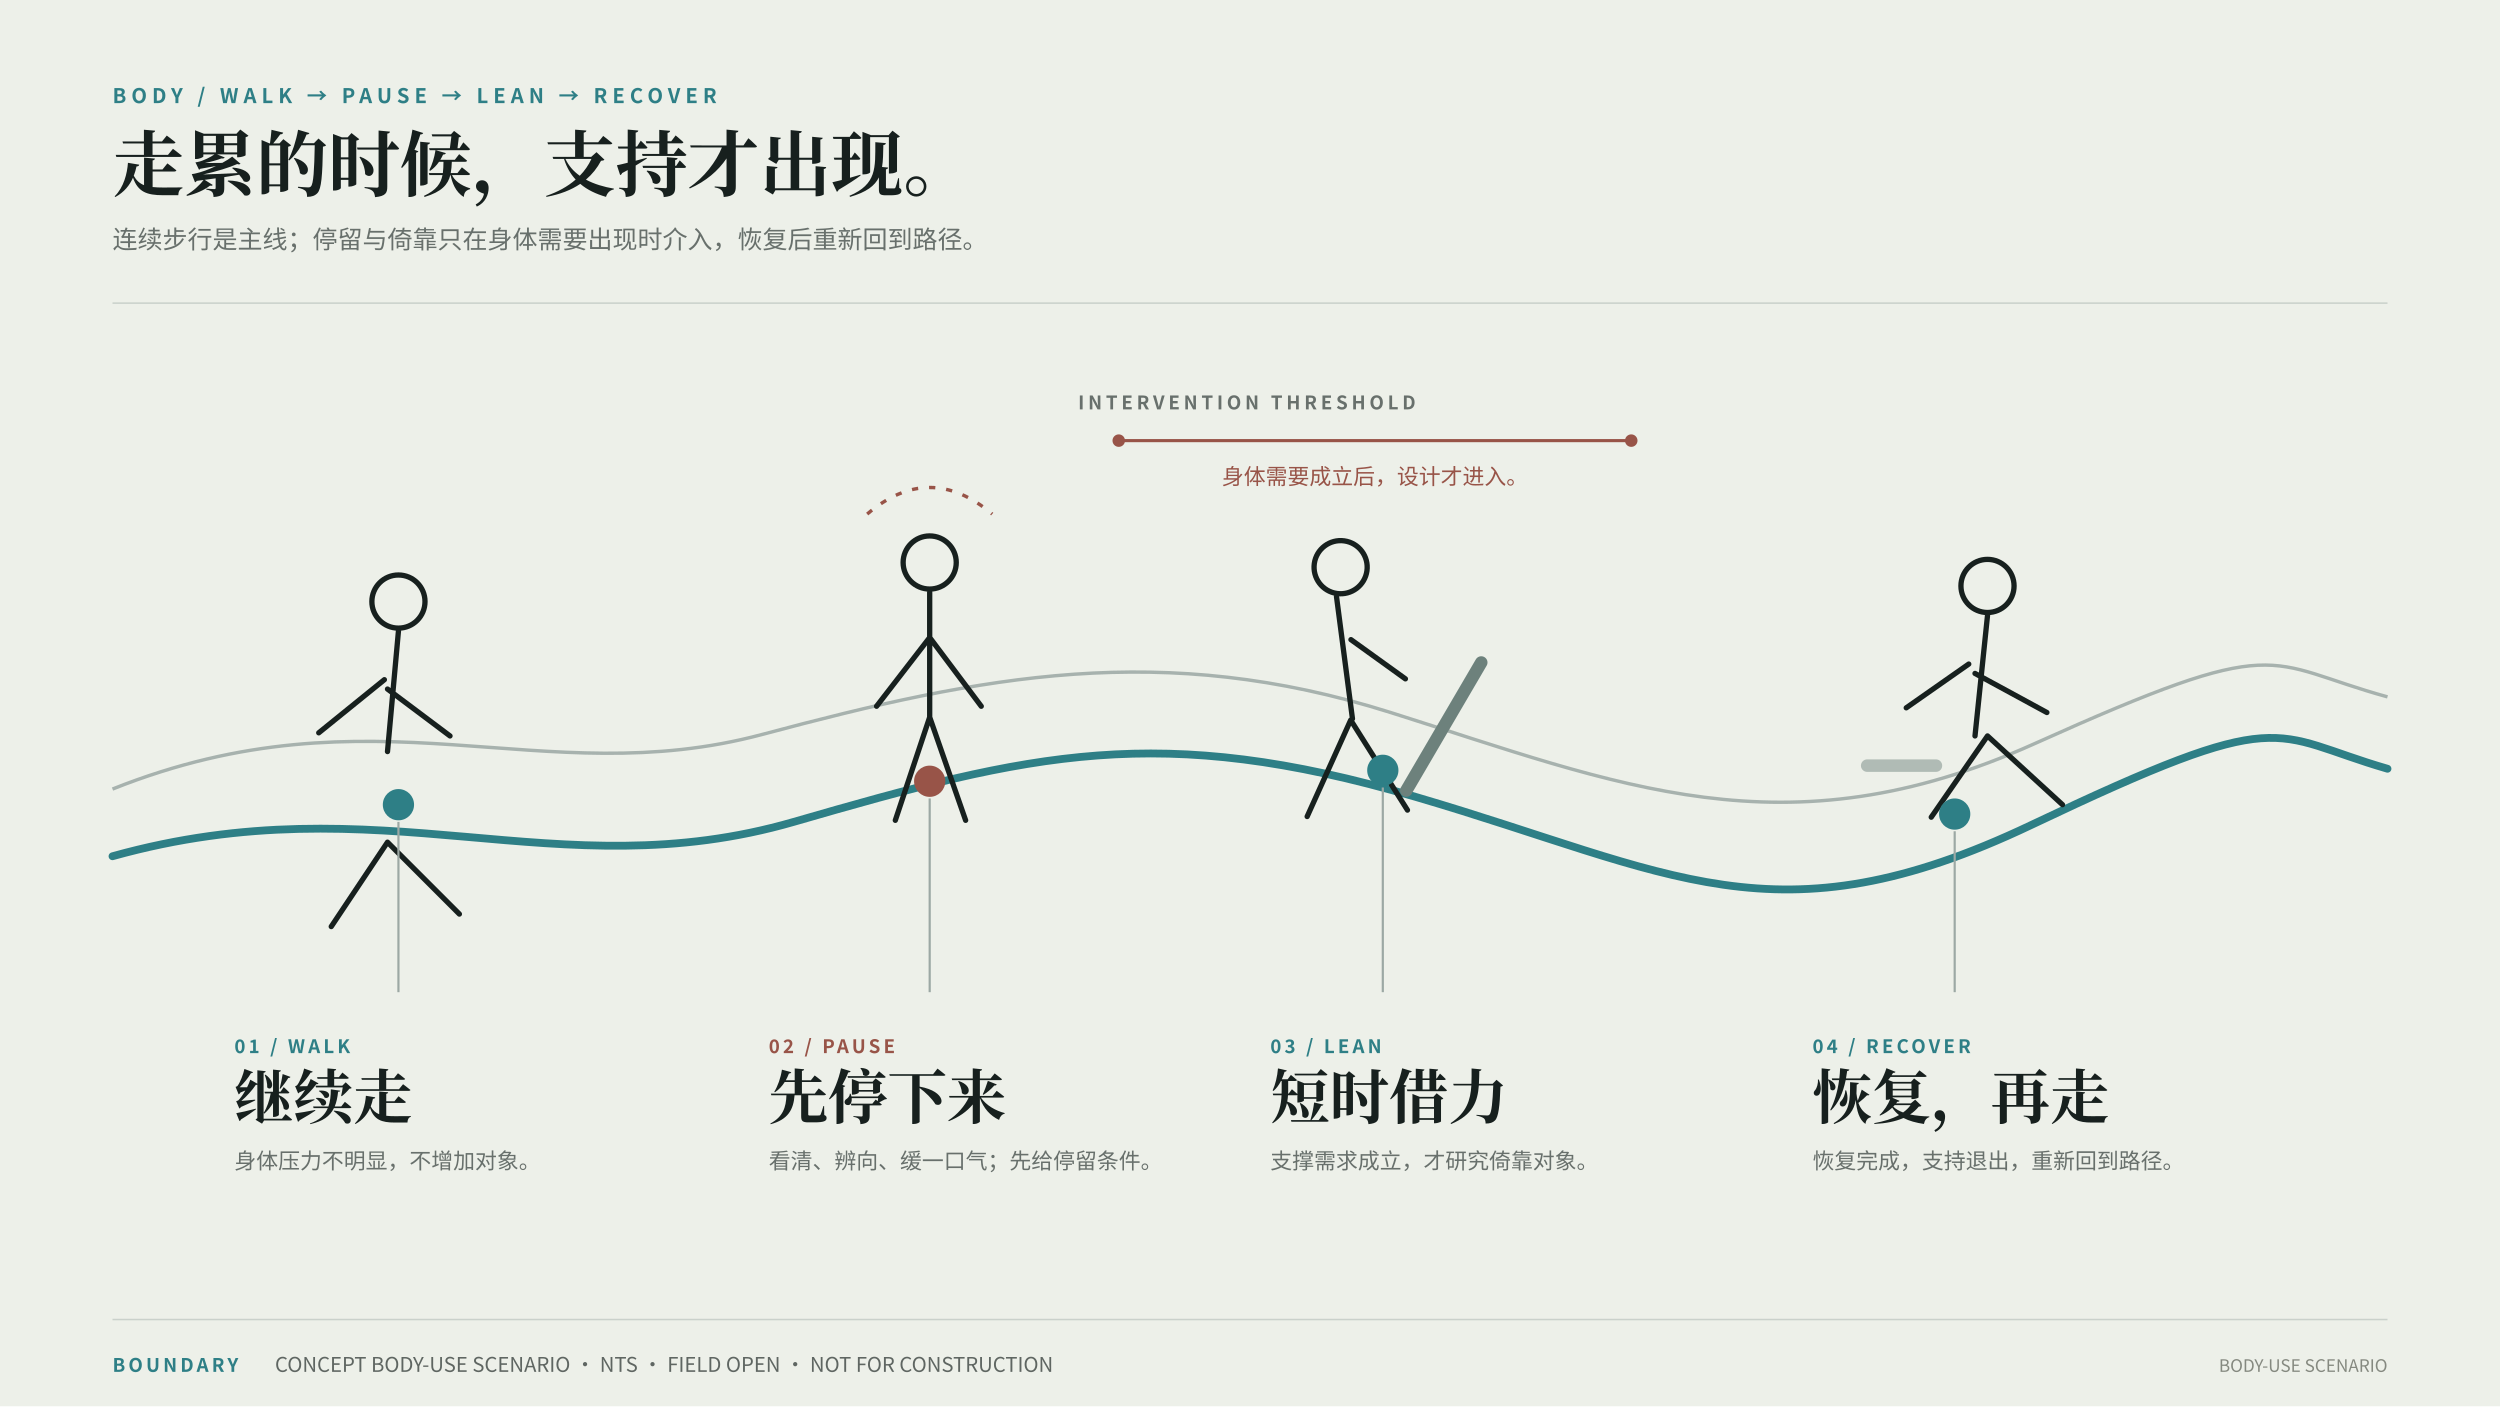
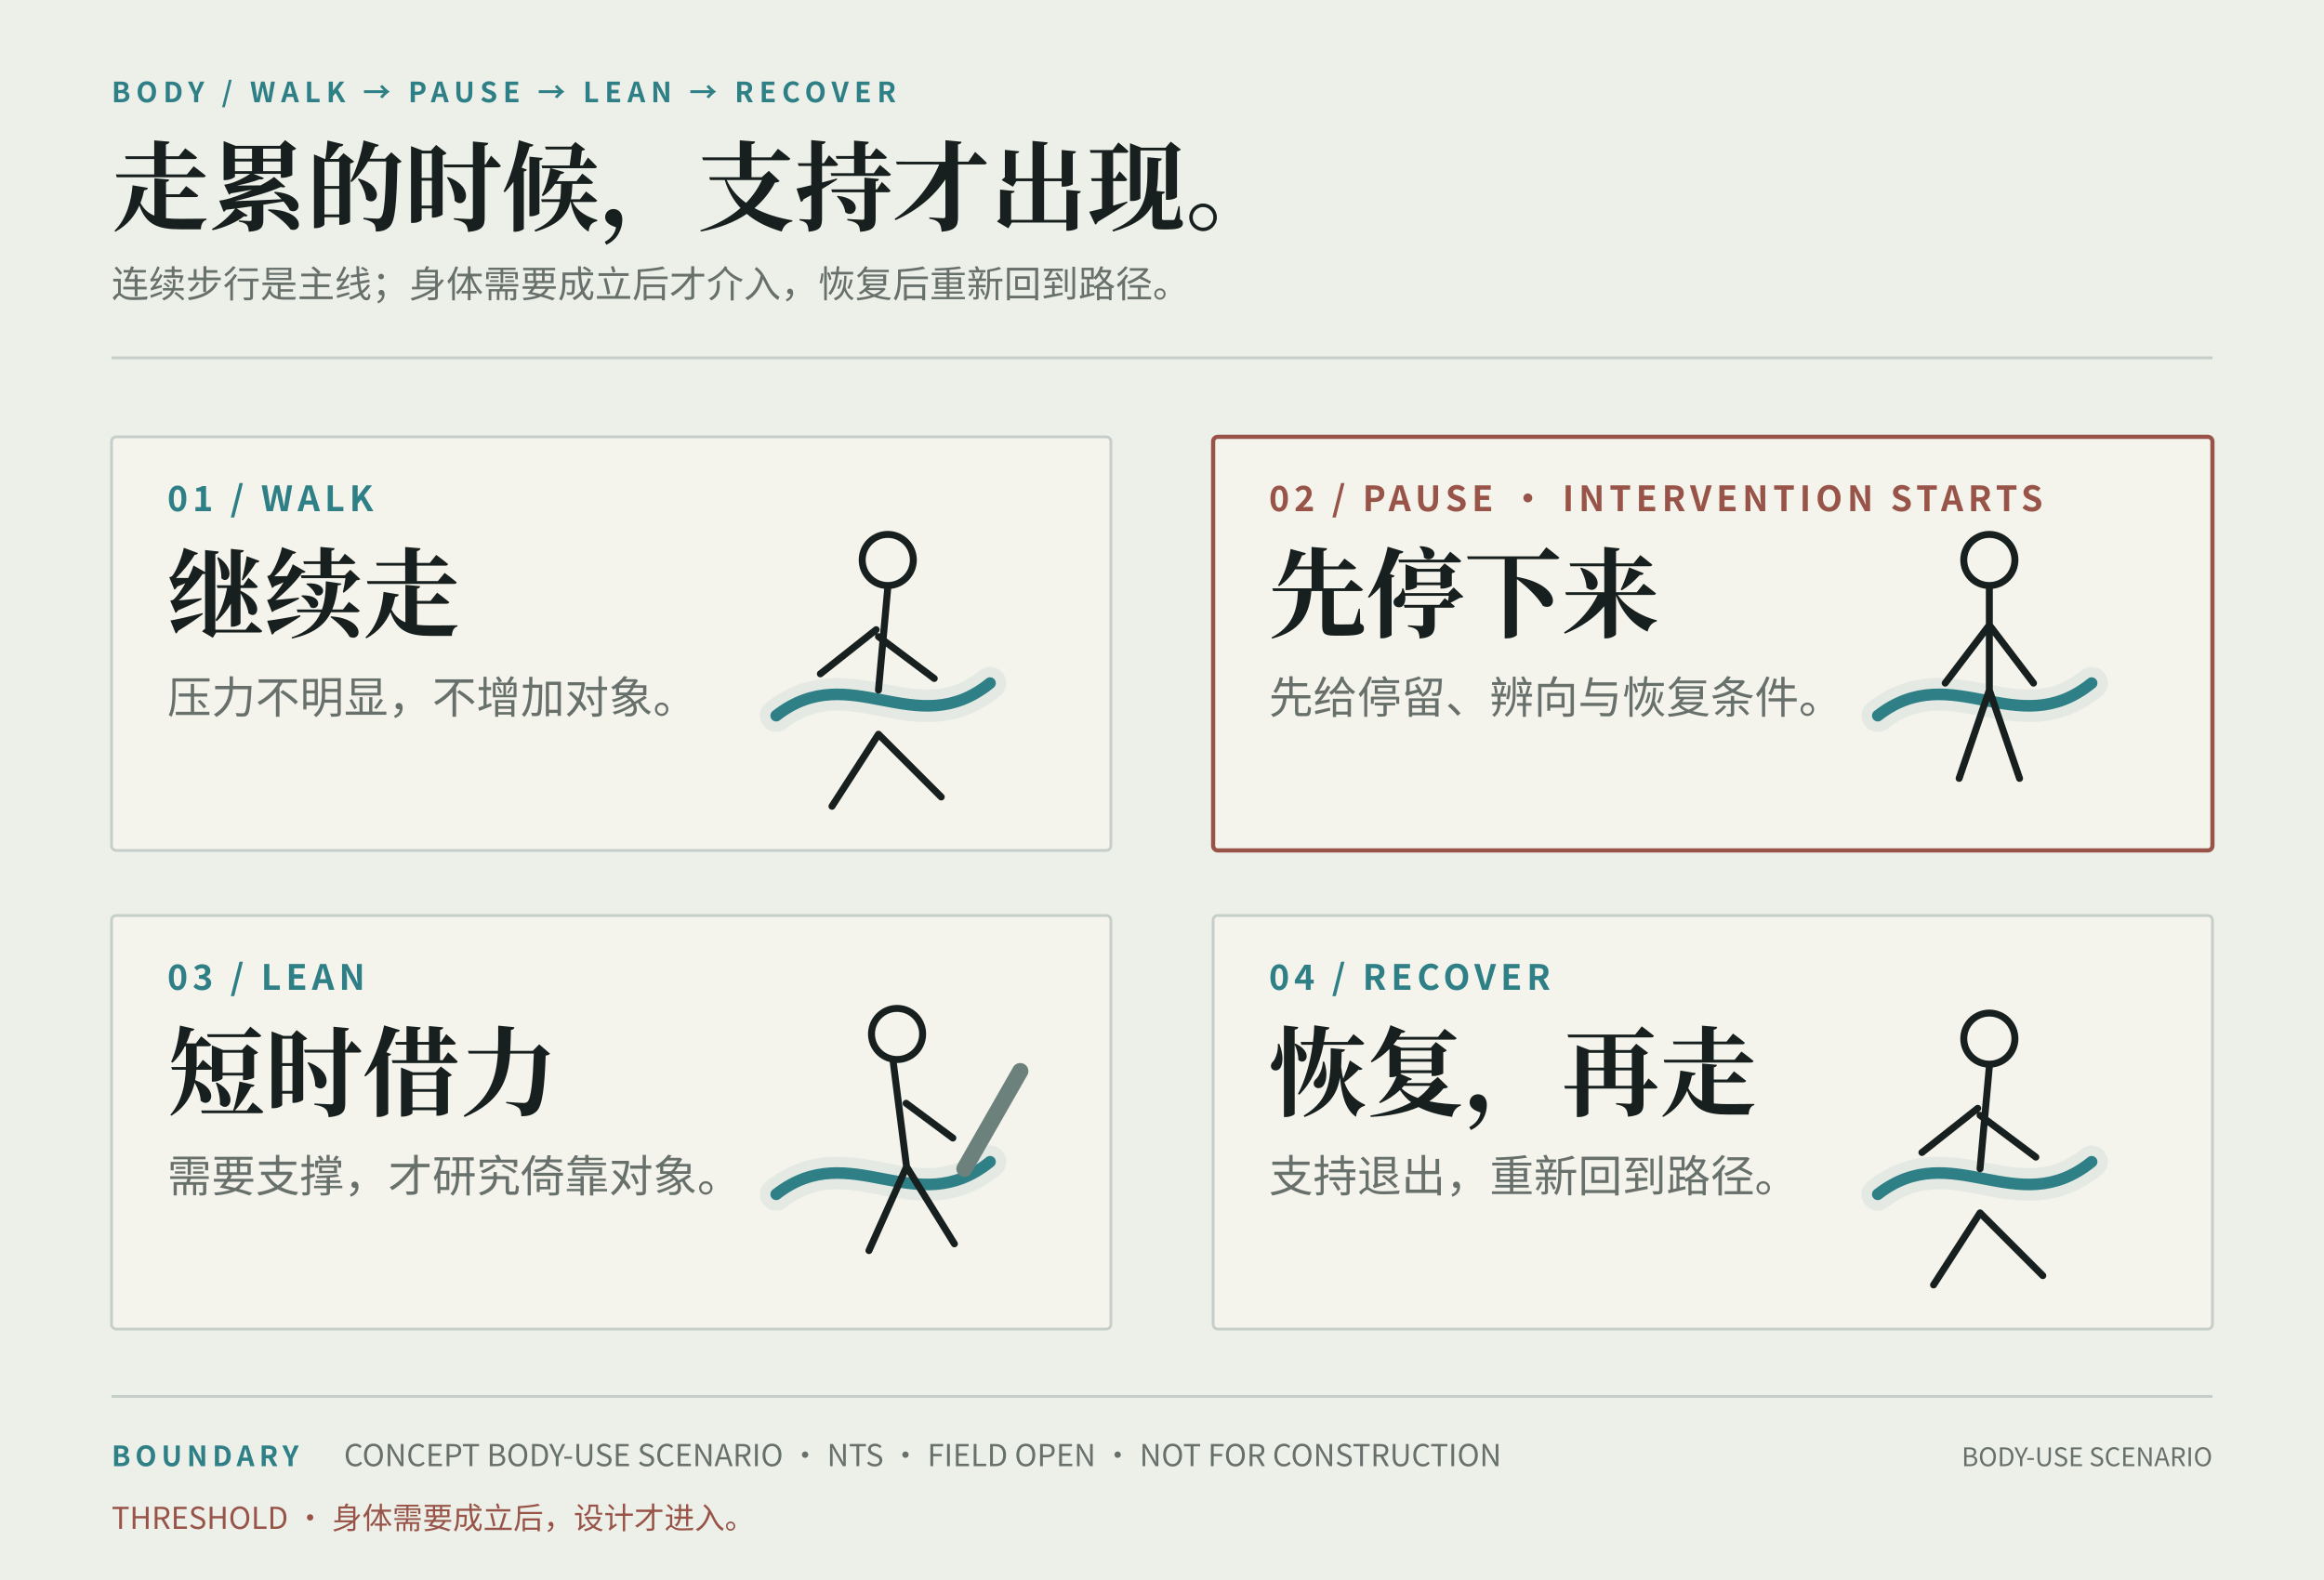
- <svg xmlns="http://www.w3.org/2000/svg" width="1600" height="900" viewBox="0 0 1600 900" role="img" aria-labelledby="title desc">
+ <svg xmlns="http://www.w3.org/2000/svg" width="1000" height="680" viewBox="0 0 1000 680" role="img" aria-labelledby="title desc">
  <defs>
    <style>
- .sans{font-family:"Noto Sans CJK SC","Microsoft YaHei",Arial,sans-serif}.serif{font-family:"Noto Serif CJK SC","Songti SC","SimSun",serif}.ink{fill:#17201E}.muted{fill:#68706C}.water{fill:#2E7F86}.seal{fill:#985448}.person{fill:none;stroke:#17201E;stroke-width:3.4;stroke-linecap:round;stroke-linejoin:round}.terrain{fill:none;stroke:#A7B2AE;stroke-width:2.2}.route{fill:none;stroke:#2E7F86;stroke-width:5;stroke-linecap:round;stroke-linejoin:round}.support{fill:none;stroke:#6D817C;stroke-width:8;stroke-linecap:round}.leader{fill:none;stroke:#9CA8A4;stroke-width:1.4}.mobile-only{display:none}
- @media(max-width:640px){.mobile-only{display:block}}
- </style>
+ .sans{font-family:"Noto Sans CJK SC","Microsoft YaHei",Arial,sans-serif}.serif{font-family:"Noto Serif CJK SC","Songti SC","SimSun",serif}.ink{fill:#17201E}.muted{fill:#68706C}.water{fill:#2E7F86}.seal{fill:#985448}.rule{stroke:#C6CECA;stroke-width:1.2}.route{fill:none;stroke:#2E7F86;stroke-width:5;stroke-linecap:round;stroke-linejoin:round}.route-soft{fill:none;stroke:#2E7F86;stroke-width:14;stroke-opacity:.08;stroke-linecap:round}.support{fill:none;stroke:#6D817C;stroke-width:7;stroke-linecap:round}.person{fill:none;stroke:#17201E;stroke-width:3;stroke-linecap:round;stroke-linejoin:round}.card{fill:#F4F3EC;stroke:#C6CECA;stroke-width:1.2}.card-pause{fill:#F4F3EC;stroke:#985448;stroke-width:1.8}</style>
  </defs>
-   <rect width="1600" height="900" fill="#EDF0E9" />
+   <rect width="1000" height="680" fill="#EDF0E9" />
  <g class="sans">
-     <text x="72" y="66" font-size="13" font-weight="700" letter-spacing="3.2" fill="#2E7F86">BODY / WALK → PAUSE → LEAN → RECOVER</text>
-     <text x="72" y="122" class="serif ink" font-size="46" font-weight="700">走累的时候，支持才出现。</text>
-     <text x="72" y="159" class="muted" font-size="16">连续步行是主线；停留与倚靠只在身体需要出现时介入，恢复后重新回到路径。</text>
+     <text x="48" y="44" font-size="12" font-weight="700" letter-spacing="2.4" class="water">BODY / WALK → PAUSE → LEAN → RECOVER</text>
+     <text x="48" y="96" class="serif ink" font-size="42" font-weight="700">走累的时候，支持才出现。</text>
+     <text x="48" y="128" class="muted" font-size="16">连续步行是主线；身体需要成立后才介入，恢复后重新回到路径。</text>
  </g>
-   <line x1="72" y1="194" x2="1528" y2="194" stroke="#CAD1CB" />
-   <path d="M72 505 C240 438 346 508 488 470 S744 410 890 456 S1142 548 1302 476 S1448 424 1528 446" class="terrain" />
-   <path d="M72 548 C244 500 356 570 508 526 S742 462 906 510 S1136 606 1300 528 S1452 470 1528 492" class="route" />
-   <g transform="translate(255 385)" class="person">
-     <circle cx="0" cy="0" r="17" />
-     <path d="M0 19l-7 77m-2-46l-42 34m44-28l40 30m-40 68l-36 54m36-54l46 46" />
+   <line x1="48" y1="154" x2="952" y2="154" class="rule" />
+   <g transform="translate(48 188)">
+     <rect width="430" height="178" rx="2" class="card" />
+     <text x="24" y="32" class="sans water" font-size="15" font-weight="700" letter-spacing="2">01 / WALK</text>
+     <text x="24" y="83" class="serif ink" font-size="42" font-weight="700">继续走</text>
+     <text x="24" y="119" class="sans muted" font-size="19">压力不明显，不增加对象。</text>
+     <path d="M286 120 C318 95 346 132 378 106" class="route-soft" />
+     <path d="M286 120 C318 95 346 132 378 106" class="route" />
+     <g transform="translate(334 53)" class="person">
+       <circle r="11" />
+       <path d="M0 12l-4 44m-1-26l-24 19m25-16l24 18m-24 24l-20 31m20-31l27 27" />
+     </g>
  </g>
-   <circle cx="255" cy="515" r="10" fill="#2E7F86" />
-   <path d="M255 526V635" class="leader" />
-   <g class="sans" transform="translate(150 674)">
-     <text font-size="12" font-weight="700" letter-spacing="2" fill="#2E7F86">01 / WALK</text>
-     <text y="42" class="serif ink" font-size="38" font-weight="700">继续走</text>
-     <text y="74" class="muted" font-size="14">身体压力不明显，不增加对象。</text>
+   <g transform="translate(522 188)">
+     <rect width="430" height="178" rx="2" class="card-pause" />
+     <text x="24" y="32" class="sans seal" font-size="15" font-weight="700" letter-spacing="2">02 / PAUSE · INTERVENTION STARTS</text>
+     <text x="24" y="83" class="serif ink" font-size="42" font-weight="700">先停下来</text>
+     <text x="24" y="119" class="sans muted" font-size="19">先给停留、辨向与恢复条件。</text>
+     <path d="M286 120 C318 95 346 132 378 106" class="route-soft" />
+     <path d="M286 120 C318 95 346 132 378 106" class="route" />
+     <g transform="translate(334 53)" class="person">
+       <circle r="11" />
+       <path d="M0 12v44m0-28l-19 25m19-25l19 25m-19 3l-13 38m13-38l13 38" />
+     </g>
  </g>
-   <g transform="translate(595 360)" class="person">
-     <circle cx="0" cy="0" r="17" />
-     <path d="M0 19v80m0-51l-34 44m34-44l33 44m-33 7l-22 66m22-66l23 66" />
+   <g transform="translate(48 394)">
+     <rect width="430" height="178" rx="2" class="card" />
+     <text x="24" y="32" class="sans water" font-size="15" font-weight="700" letter-spacing="2">03 / LEAN</text>
+     <text x="24" y="83" class="serif ink" font-size="42" font-weight="700">短时借力</text>
+     <text x="24" y="119" class="sans muted" font-size="19">需要支撑，才研究倚靠对象。</text>
+     <path d="M286 120 C318 95 346 132 378 106" class="route-soft" />
+     <path d="M286 120 C318 95 346 132 378 106" class="route" />
+     <path d="M367 109l24-42" class="support" />
+     <g transform="translate(338 51) rotate(8)" class="person">
+       <circle r="11" />
+       <path d="M0 12l12 44m-4-27l22 12m-18 15l-11 38m11-38l25 30" />
+     </g>
  </g>
-   <path d="M555 329q40-34 80 0" fill="none" stroke="#985448" stroke-width="2.2" stroke-dasharray="4 7" />
-   <circle cx="595" cy="500" r="10" fill="#985448" />
-   <path d="M595 511V635" class="leader" />
-   <g class="sans" transform="translate(492 674)">
-     <text font-size="12" font-weight="700" letter-spacing="2" fill="#985448">02 / PAUSE</text>
-     <text y="42" class="serif ink" font-size="38" font-weight="700">先停下来</text>
-     <text y="74" class="muted" font-size="14">看清、辨向、缓一口气；先给停留条件。</text>
-   </g>
-   <path d="M900 506l48-82" class="support" />
-   <g transform="translate(858 363) rotate(8)" class="person">
-     <circle cx="0" cy="0" r="17" />
-     <path d="M0 19l21 76m-8-50l38 20m-31 31l-19 65m19-65l44 52" />
-   </g>
-   <circle cx="885" cy="493" r="10" fill="#2E7F86" />
-   <path d="M885 504V635" class="leader" />
-   <g class="sans" transform="translate(813 674)">
-     <text font-size="12" font-weight="700" letter-spacing="2" fill="#2E7F86">03 / LEAN</text>
-     <text y="42" class="serif ink" font-size="38" font-weight="700">短时借力</text>
-     <text y="74" class="muted" font-size="14">支撑需求成立，才研究倚靠对象。</text>
-   </g>
-   <path d="M1195 490h44" class="support" opacity=".48" />
-   <g transform="translate(1272 375)" class="person">
-     <circle cx="0" cy="0" r="17" />
-     <path d="M0 19l-8 77m-4-46l-40 28m44-22l46 25m-38 15l-36 52m36-52l48 44" />
-   </g>
-   <circle cx="1251" cy="521" r="10" fill="#2E7F86" />
-   <path d="M1251 532V635" class="leader" />
-   <g class="sans" transform="translate(1160 674)">
-     <text font-size="12" font-weight="700" letter-spacing="2" fill="#2E7F86">04 / RECOVER</text>
-     <text y="42" class="serif ink" font-size="38" font-weight="700">恢复，再走</text>
-     <text y="74" class="muted" font-size="14">恢复完成，支持退出，重新回到路径。</text>
+   <g transform="translate(522 394)">
+     <rect width="430" height="178" rx="2" class="card" />
+     <text x="24" y="32" class="sans water" font-size="15" font-weight="700" letter-spacing="2">04 / RECOVER</text>
+     <text x="24" y="83" class="serif ink" font-size="42" font-weight="700">恢复，再走</text>
+     <text x="24" y="119" class="sans muted" font-size="19">支持退出，重新回到路径。</text>
+     <path d="M286 120 C318 95 346 132 378 106" class="route-soft" />
+     <path d="M286 120 C318 95 346 132 378 106" class="route" />
+     <g transform="translate(334 53)" class="person">
+       <circle r="11" />
+       <path d="M0 12l-4 44m-1-26l-24 19m25-16l24 18m-24 24l-20 31m20-31l27 27" />
+     </g>
  </g>
  <g class="sans">
-     <text x="690" y="262" font-size="12" letter-spacing="2.4" font-weight="700" fill="#68706C">INTERVENTION THRESHOLD</text>
-     <path d="M716 282H1044" stroke="#985448" stroke-width="2" />
-     <circle cx="716" cy="282" r="4" fill="#985448" />
-     <circle cx="1044" cy="282" r="4" fill="#985448" />
-     <text x="880" y="310" text-anchor="middle" font-size="14" fill="#985448">身体需要成立后，设计才进入。</text>
-   </g>
-   <g transform="translate(72 844)" class="sans">
-     <rect width="1456" height="1" fill="#CAD1CB" />
-     <text y="34" font-size="12" font-weight="700" fill="#2E7F86" letter-spacing="2">BOUNDARY</text>
-     <text x="104" y="34" font-size="13" fill="#5F6662">CONCEPT BODY-USE SCENARIO · NTS · FIELD OPEN · NOT FOR CONSTRUCTION</text>
-     <text x="1456" y="34" font-size="11" text-anchor="end" fill="#858980">BODY-USE SCENARIO</text>
-   </g>
-   <g class="mobile-only">
-     <rect width="1600" height="900" fill="#EDF0E9" />
-     <g class="sans">
-       <text x="80" y="72" font-size="26" font-weight="700" letter-spacing="4" class="water">BODY / CONTINUOUS WALK</text>
-       <text x="80" y="148" class="serif ink" font-size="66" font-weight="700">走累的时候，支持才出现。</text>
-       <text x="80" y="199" class="muted" font-size="28">身体需要成立后，设计才介入；恢复后重新回到路径。</text>
-     </g>
-     <line x1="80" y1="238" x2="1520" y2="238" stroke="#CAD1CB" stroke-width="2" />
-     <path d="M130 700 C360 652 520 722 735 677 S1110 620 1470 676" class="route" stroke-width="9" />
-     <g class="sans">
-       <g transform="translate(90 322)">
-         <text font-size="22" font-weight="700" letter-spacing="3" class="water">01 / WALK</text>
-         <text y="65" class="serif ink" font-size="58" font-weight="700">继续走</text>
-         <text y="111" class="muted" font-size="27">压力不明显，不增加对象。</text>
-       </g>
-       <path d="M385 300V610" stroke="#C5CECA" stroke-width="2" />
-       <g transform="translate(440 322)">
-         <text font-size="22" font-weight="700" letter-spacing="3" class="seal">02 / PAUSE</text>
-         <text y="65" class="serif ink" font-size="58" font-weight="700">先停下来</text>
-         <text y="111" class="muted" font-size="27">先给停留与辨向条件。</text>
-         <text y="161" font-size="22" class="seal">INTERVENTION STARTS HERE</text>
-       </g>
-       <path d="M785 300V610" stroke="#C5CECA" stroke-width="2" />
-       <g transform="translate(840 322)">
-         <text font-size="22" font-weight="700" letter-spacing="3" class="water">03 / LEAN</text>
-         <text y="65" class="serif ink" font-size="58" font-weight="700">短时借力</text>
-         <text y="111" class="muted" font-size="27">需要支撑，才研究倚靠。</text>
-       </g>
-       <path d="M1165 300V610" stroke="#C5CECA" stroke-width="2" />
-       <g transform="translate(1220 322)">
-         <text font-size="22" font-weight="700" letter-spacing="3" class="water">04 / RECOVER</text>
-         <text y="65" class="serif ink" font-size="58" font-weight="700">恢复，再走</text>
-         <text y="111" class="muted" font-size="27">支持退出，重新回到路径。</text>
-       </g>
-     </g>
-     <g class="sans">
-       <text x="80" y="814" font-size="22" font-weight="700" letter-spacing="3" class="water">BOUNDARY</text>
-       <text x="80" y="856" font-size="24" class="muted">CONCEPT BODY-USE SCENARIO · NTS · FIELD OPEN · NOT FOR CONSTRUCTION</text>
-     </g>
+     <path d="M48 601H952" class="rule" />
+     <text x="48" y="631" font-size="12" font-weight="700" letter-spacing="2" class="water">BOUNDARY</text>
+     <text x="148" y="631" font-size="13" class="muted">CONCEPT BODY-USE SCENARIO · NTS · FIELD OPEN · NOT FOR CONSTRUCTION</text>
+     <text x="952" y="631" text-anchor="end" font-size="11" class="muted">BODY-USE SCENARIO</text>
+     <text x="48" y="658" font-size="13" class="seal">THRESHOLD · 身体需要成立后，设计才进入。</text>
  </g>
</svg>
